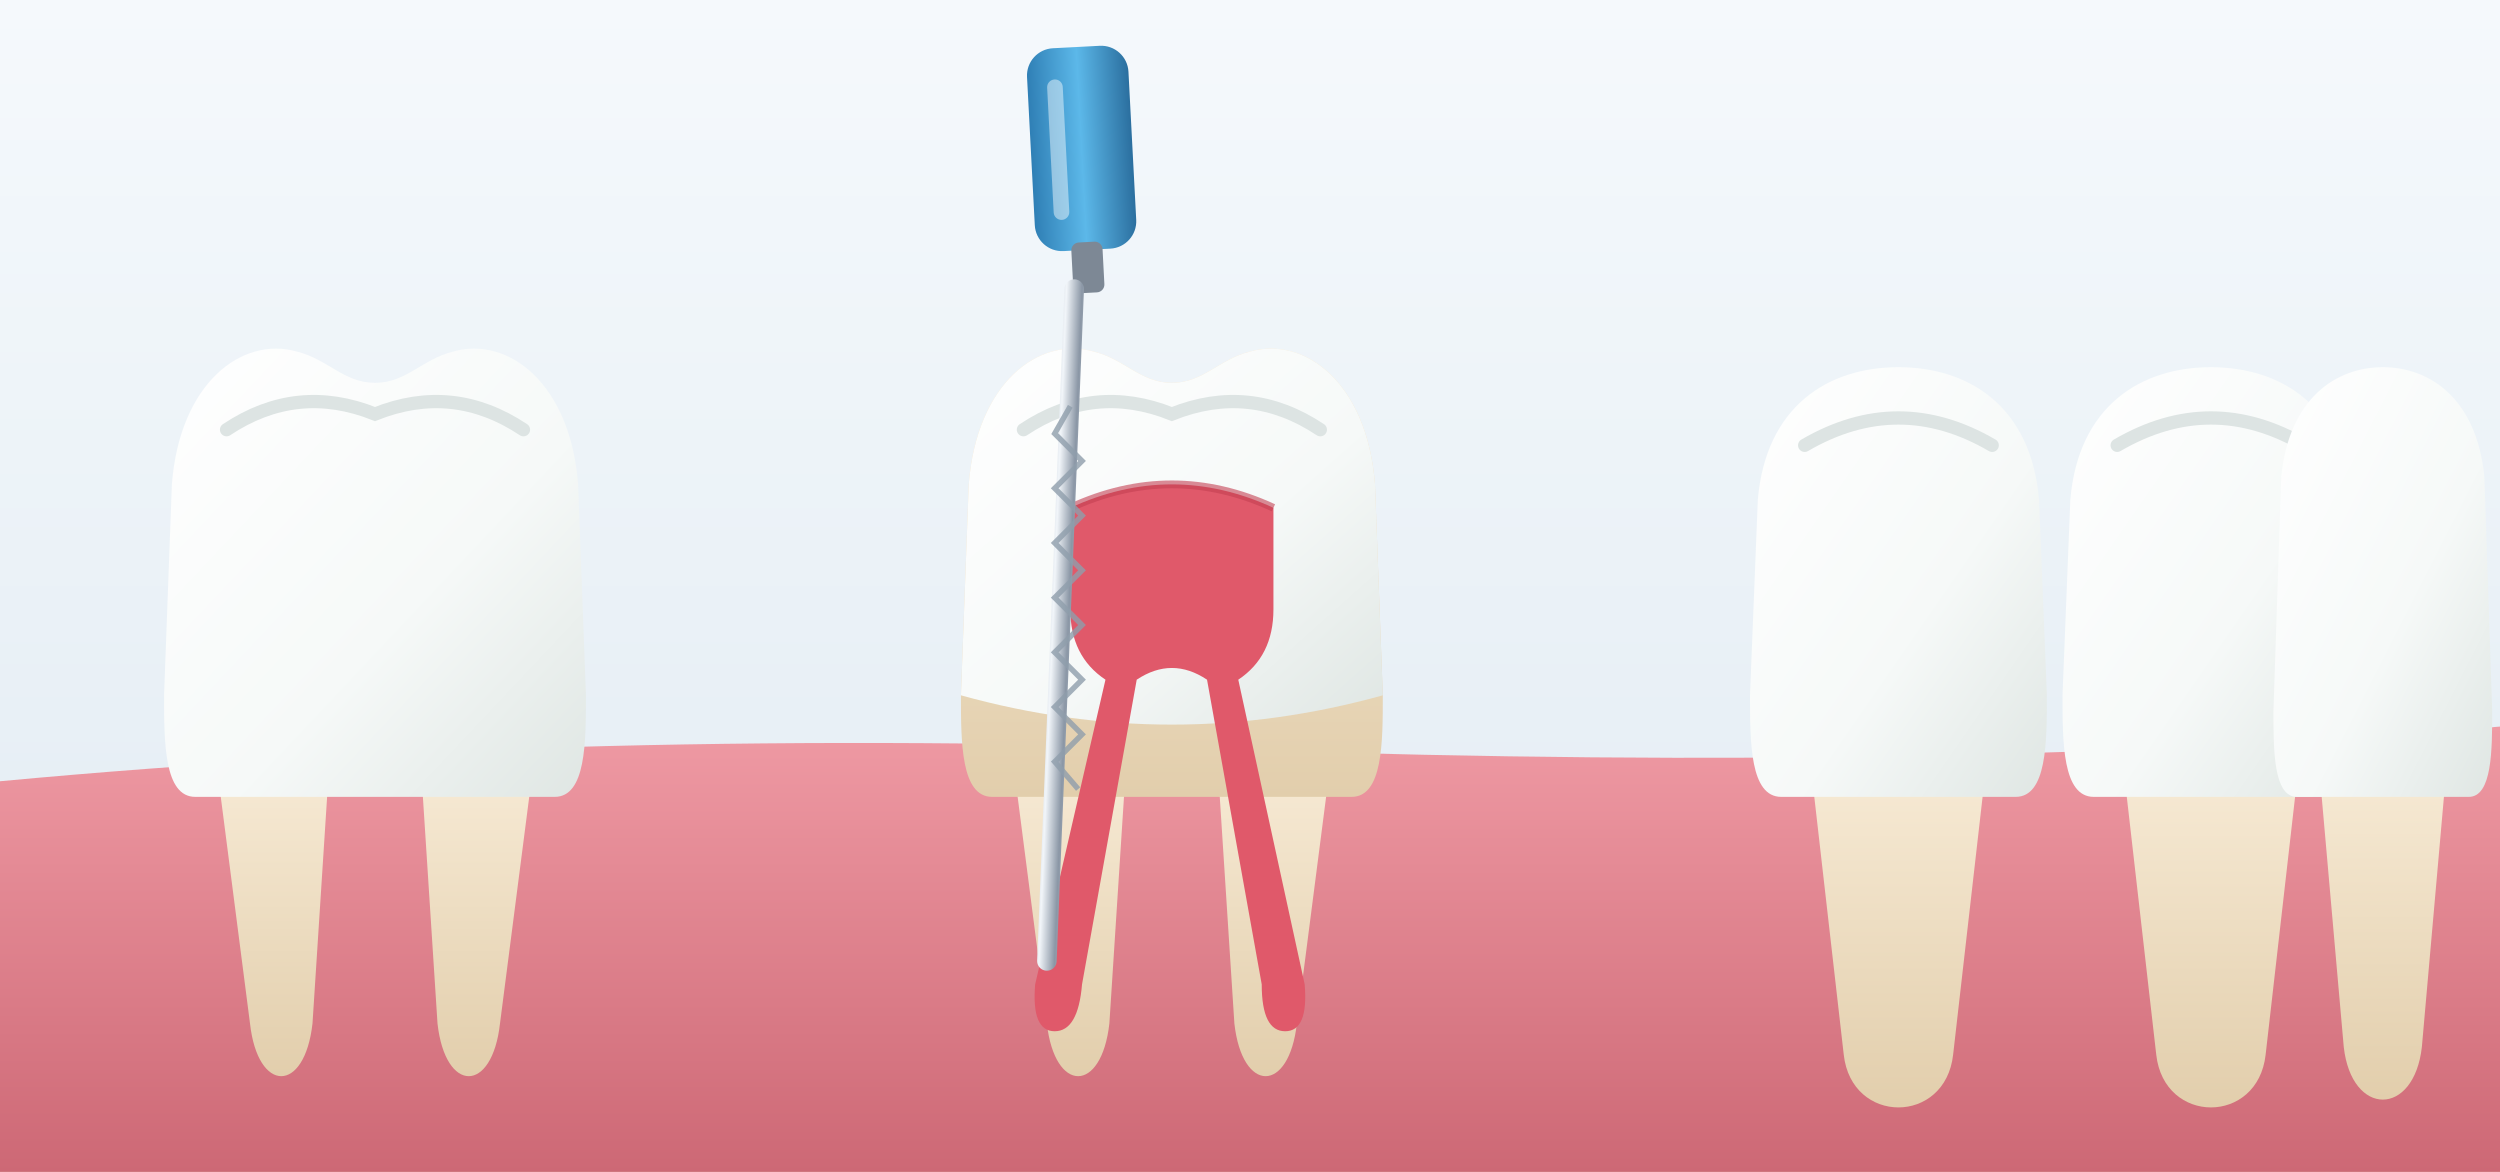
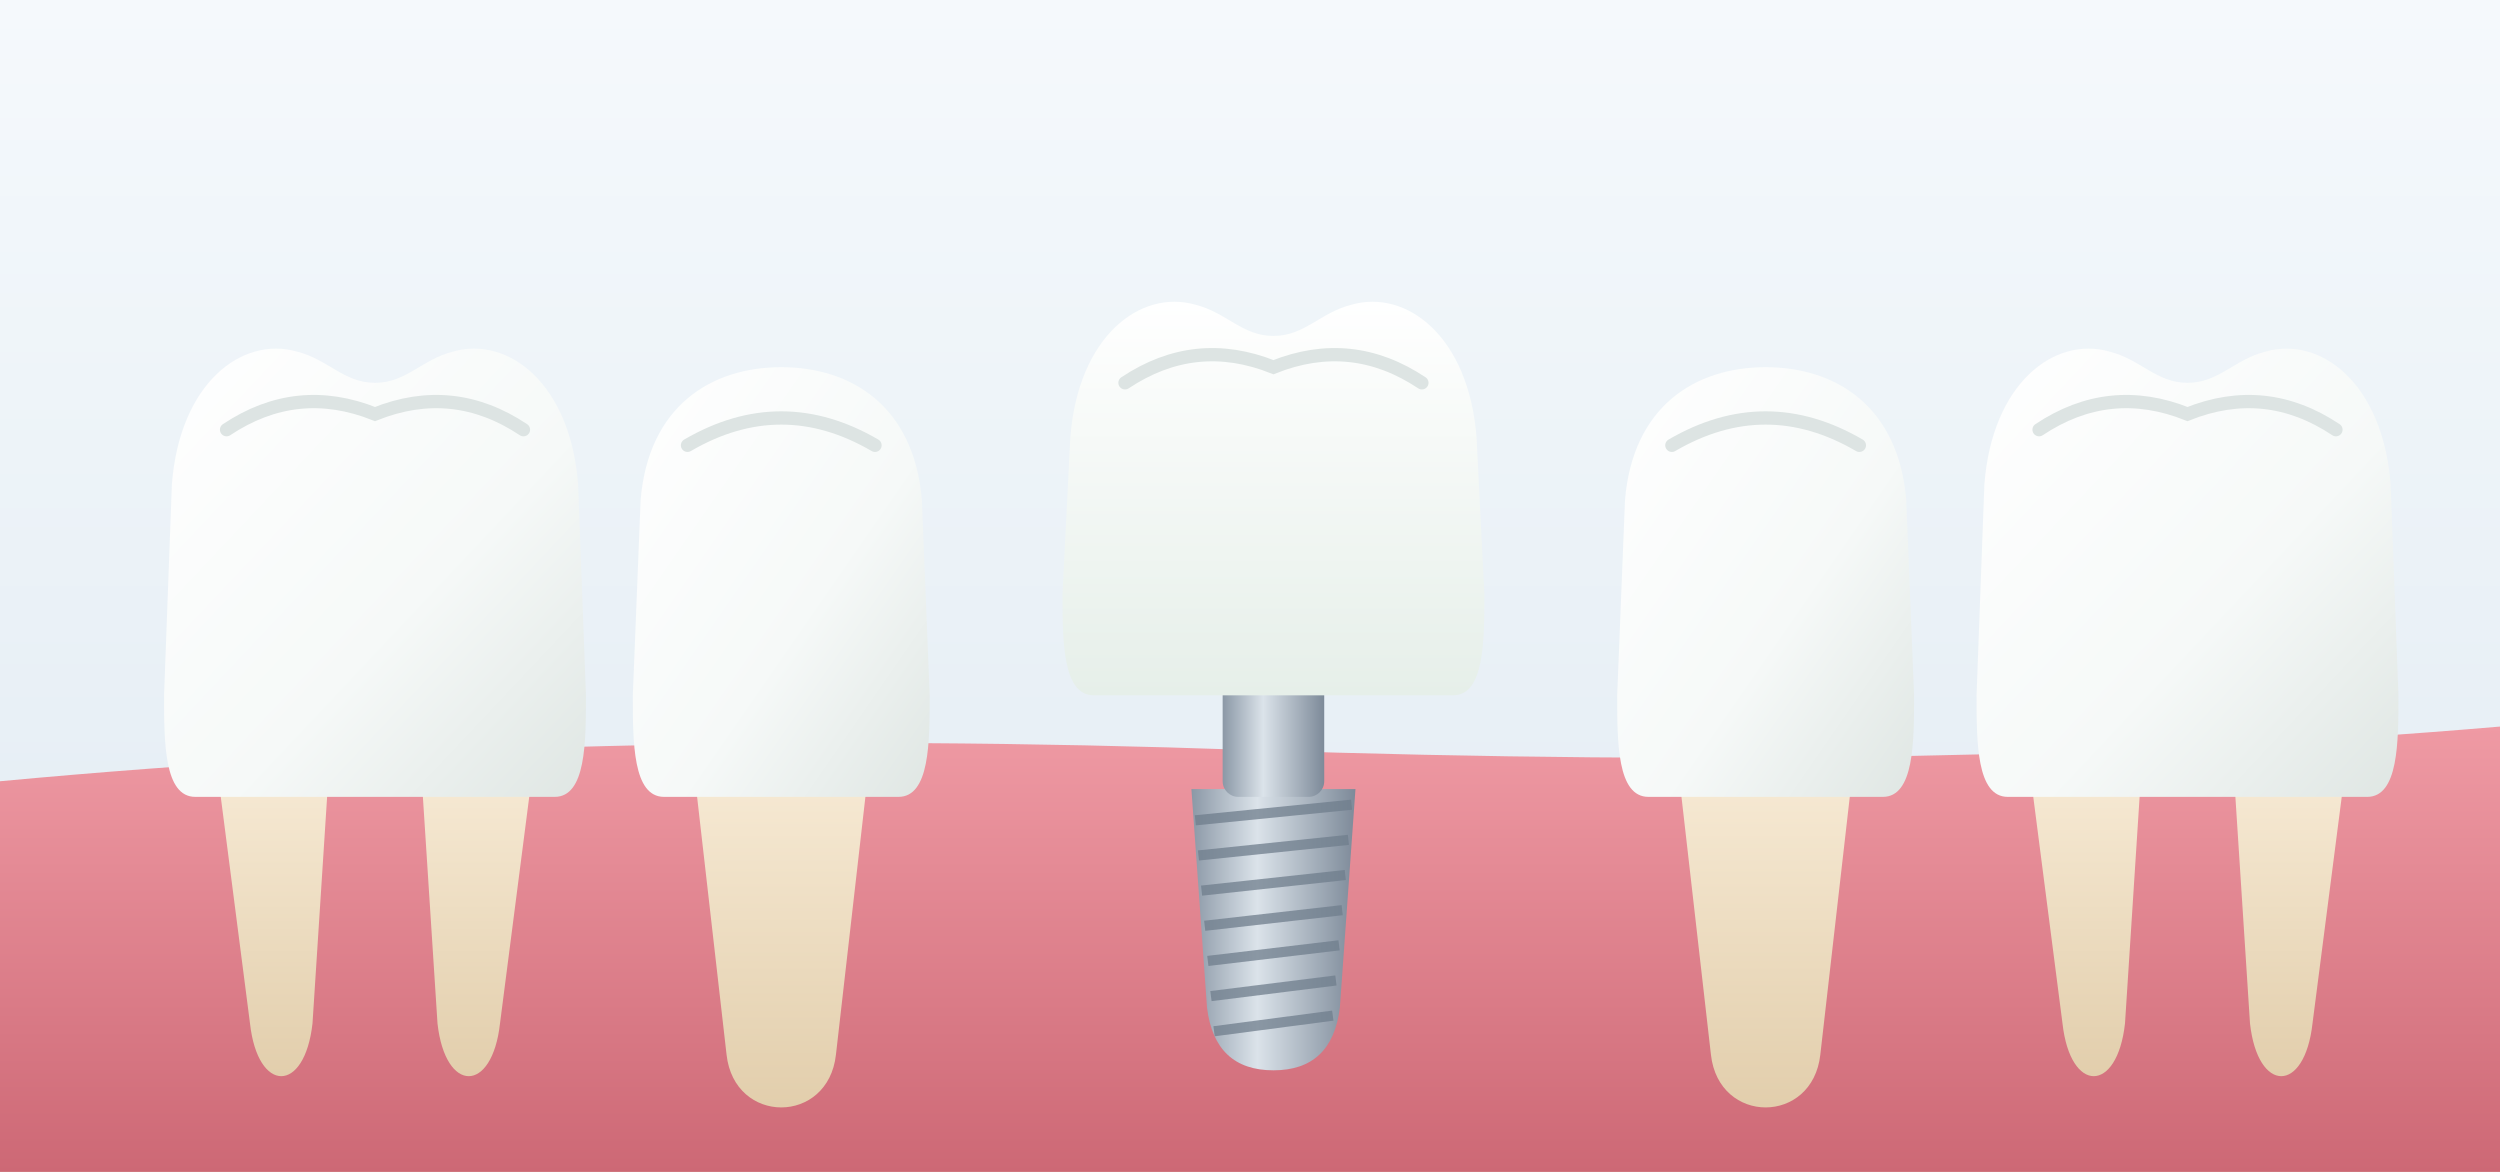
- <svg xmlns="http://www.w3.org/2000/svg" viewBox="0 0 640 300" width="640" height="300" role="img" aria-label="Cross-section of a molar during root canal treatment: the infected pulp is removed from the canals and the tooth is sealed">
+ <svg xmlns="http://www.w3.org/2000/svg" viewBox="0 0 640 300" width="640" height="300" role="img" aria-label="A single titanium dental implant placed in the jawbone, carrying an abutment and a ceramic crown">
  <defs>
    <linearGradient id="bg" x1="0" y1="0" x2="0" y2="1">
      <stop offset="0" stop-color="#f5f9fc" />
      <stop offset="1" stop-color="#e0eaf2" />
    </linearGradient>
    <linearGradient id="gum" x1="0" y1="0" x2="0" y2="1">
      <stop offset="0" stop-color="#ef9aa4" />
      <stop offset="1" stop-color="#cd6875" />
    </linearGradient>
    <linearGradient id="bone" x1="0" y1="0" x2="0" y2="1">
      <stop offset="0" stop-color="#f7e9d9" />
      <stop offset="1" stop-color="#e5d0b6" />
    </linearGradient>
    <linearGradient id="ena" x1="0" y1="0" x2="1" y2="1">
      <stop offset="0" stop-color="#ffffff" />
      <stop offset=".58" stop-color="#f6f9f8" />
      <stop offset="1" stop-color="#dfe6e3" />
    </linearGradient>
    <linearGradient id="dent" x1="0" y1="0" x2="0" y2="1">
      <stop offset="0" stop-color="#f6e9d3" />
      <stop offset="1" stop-color="#e2ceac" />
    </linearGradient>
    <linearGradient id="steel" x1="0" y1="0" x2="1" y2="1">
      <stop offset="0" stop-color="#a7b2c0" />
      <stop offset=".36" stop-color="#f1f5f9" />
      <stop offset=".64" stop-color="#8b97a6" />
      <stop offset="1" stop-color="#c2cbd6" />
    </linearGradient>
    <linearGradient id="tita" x1="0" y1="0" x2="1" y2="0">
      <stop offset="0" stop-color="#8b98a6" />
      <stop offset=".4" stop-color="#dbe3ea" />
      <stop offset="1" stop-color="#7d8a99" />
    </linearGradient>
    <linearGradient id="sky" x1="0" y1="0" x2="1" y2="0">
      <stop offset="0" stop-color="#2f7fb5" />
      <stop offset=".5" stop-color="#5cb8e9" />
      <stop offset="1" stop-color="#2b6f9f" />
    </linearGradient>
    <linearGradient id="cera" x1="0" y1="0" x2="0" y2="1">
      <stop offset="0" stop-color="#ffffff" />
      <stop offset="1" stop-color="#e6efe9" />
    </linearGradient>
    <linearGradient id="acr" x1="0" y1="0" x2="0" y2="1">
      <stop offset="0" stop-color="#f2a3ad" />
      <stop offset="1" stop-color="#d9848f" />
    </linearGradient>
    <linearGradient id="alg" x1="0" y1="0" x2="0" y2="1">
      <stop offset="0" stop-color="#bfe6fb" />
      <stop offset="1" stop-color="#8ccdf0" />
    </linearGradient>
  </defs>
  <rect width="640" height="300" fill="url(#bg)" />
  <path d="M0 214 Q 160 202 320 208 Q 480 214 640 200 L640 300 L0 300 Z" fill="url(#bone)" />
  <path d="M0 200 Q 150 186 320 192 Q 500 198 640 186 L640 300 L0 300 Z" fill="url(#gum)" />
  <g transform="translate(96 196)">
    <path d="M-40 4 L-32 66 C-30 84 -18 84 -16 66 L-12 4 Z" fill="url(#dent)" />
    <path d="M40 4 L32 66 C30 84 18 84 16 66 L12 4 Z" fill="url(#dent)" />
    <path d="M-46 8 C-54 8 -54 -6 -54 -18 L-52 -72 C-50 -98 -34 -110 -20 -106 C-12 -104 -8 -98 0 -98 C8 -98 12 -104 20 -106 C34 -110 50 -98 52 -72 L54 -18 C54 -6 54 8 46 8 Z" fill="url(#ena)" />
    <path d="M-38 -86 Q-20 -98 0 -90 Q20 -98 38 -86" fill="none" stroke="#dde4e3" stroke-width="3.4" stroke-linecap="round" />
  </g>
-   <g transform="translate(486 196)">
+   <g transform="translate(200 196)">
    <path d="M-22 4 L-14 74 C-12 92 12 92 14 74 L22 4 Z" fill="url(#dent)" />
    <path d="M-30 8 C-38 8 -38 -6 -38 -18 L-36 -68 C-34 -92 -18 -102 0 -102 C18 -102 34 -92 36 -68 L38 -18 C38 -6 38 8 30 8 Z" fill="url(#ena)" />
    <path d="M-24 -82 Q0 -96 24 -82" fill="none" stroke="#dde4e3" stroke-width="3.4" stroke-linecap="round" />
  </g>
-   <g transform="translate(566 196)">
+   <g transform="translate(452 196)">
    <path d="M-22 4 L-14 74 C-12 92 12 92 14 74 L22 4 Z" fill="url(#dent)" />
    <path d="M-30 8 C-38 8 -38 -6 -38 -18 L-36 -68 C-34 -92 -18 -102 0 -102 C18 -102 34 -92 36 -68 L38 -18 C38 -6 38 8 30 8 Z" fill="url(#ena)" />
    <path d="M-24 -82 Q0 -96 24 -82" fill="none" stroke="#dde4e3" stroke-width="3.4" stroke-linecap="round" />
  </g>
-   <g transform="translate(610 196)">
-     <path d="M-16 4 L-10 72 C-8 90 8 90 10 72 L16 4 Z" fill="url(#dent)" />
-     <path d="M-22 8 C-28 8 -28 -4 -28 -14 L-26 -74 C-24 -94 -12 -102 0 -102 C12 -102 24 -94 26 -74 L28 -14 C28 -4 28 8 22 8 Z" fill="url(#ena)" />
-   </g>
-   <g transform="translate(300 196)">
+   <g transform="translate(560 196)">
    <path d="M-40 4 L-32 66 C-30 84 -18 84 -16 66 L-12 4 Z" fill="url(#dent)" />
    <path d="M40 4 L32 66 C30 84 18 84 16 66 L12 4 Z" fill="url(#dent)" />
-     <path d="M-46 8 C-54 8 -54 -6 -54 -18 L-52 -72 C-50 -98 -34 -110 -20 -106 C-12 -104 -8 -98 0 -98 C8 -98 12 -104 20 -106 C34 -110 50 -98 52 -72 L54 -18 C54 -6 54 8 46 8 Z" fill="url(#dent)" />
-     <path d="M-54 -18 L-52 -72 C-50 -98 -34 -110 -20 -106 C-12 -104 -8 -98 0 -98 C8 -98 12 -104 20 -106 C34 -110 50 -98 52 -72 L54 -18 C18 -8 -18 -8 -54 -18 Z" fill="url(#ena)" />
-     <path d="M-26 -66 Q0 -78 26 -66 L26 -40 Q26 -28 17 -22 L34 56 Q35 68 29 68 Q23 68 23 56 L9 -22 Q0 -28 -9 -22 L-23 56 Q-24 68 -30 68 Q-36 68 -35 56 L-17 -22 Q-26 -28 -26 -40 Z" fill="#e0596a" />
-     <path d="M-26 -66 Q0 -78 26 -66" fill="none" stroke="#c33f52" stroke-width="2" opacity=".6" />
+     <path d="M-46 8 C-54 8 -54 -6 -54 -18 L-52 -72 C-50 -98 -34 -110 -20 -106 C-12 -104 -8 -98 0 -98 C8 -98 12 -104 20 -106 C34 -110 50 -98 52 -72 L54 -18 C54 -6 54 8 46 8 Z" fill="url(#ena)" />
    <path d="M-38 -86 Q-20 -98 0 -90 Q20 -98 38 -86" fill="none" stroke="#dde4e3" stroke-width="3.4" stroke-linecap="round" />
  </g>
-   <g>
-     <g transform="rotate(-3 277 40)">
-       <rect x="264" y="12" width="26" height="52" rx="7" fill="url(#sky)" />
-       <rect x="269" y="20" width="4" height="36" rx="2" fill="#fff" opacity=".45" />
-       <rect x="273" y="62" width="8" height="13" rx="2" fill="#7d8895" />
-     </g>
-     <path d="M275 74 L268 246" stroke="url(#steel)" stroke-width="5" stroke-linecap="round" />
-     <path d="M274 104 l-4 7 7 7 -7 7 7 7 -7 7 7 7 -7 7 7 7 -7 7 7 7 -7 7 7 7 -7 7 6 7" fill="none" stroke="#8f9dab" stroke-width="1.4" opacity=".8" />
+   <g transform="translate(326 196)">
+     <path d="M-21 6 L-17 62 Q-15 78 0 78 Q15 78 17 62 L21 6 Z" fill="url(#tita)" />
+     <path d="M-20.0 14 L20.0 10" stroke="#6f7d8c" stroke-width="2.6" opacity=".75" />
+     <path d="M-19.2 23 L19.2 19" stroke="#6f7d8c" stroke-width="2.6" opacity=".75" />
+     <path d="M-18.4 32 L18.4 28" stroke="#6f7d8c" stroke-width="2.6" opacity=".75" />
+     <path d="M-17.6 41 L17.6 37" stroke="#6f7d8c" stroke-width="2.6" opacity=".75" />
+     <path d="M-16.8 50 L16.8 46" stroke="#6f7d8c" stroke-width="2.6" opacity=".75" />
+     <path d="M-16.0 59 L16.0 55" stroke="#6f7d8c" stroke-width="2.6" opacity=".75" />
+     <path d="M-15.2 68 L15.2 64" stroke="#6f7d8c" stroke-width="2.6" opacity=".75" />
+     <rect x="-13" y="-26" width="26" height="34" rx="4" fill="url(#tita)" />
+   </g>
+   <g transform="translate(326 172)">
+     <path d="M-46 6 C-54 6 -54 -8 -54 -20 L-52 -60 C-50 -86 -34 -98 -20 -94 C-12 -92 -8 -86 0 -86 C8 -86 12 -92 20 -94 C34 -98 50 -86 52 -60 L54 -20 C54 -8 54 6 46 6 Z" fill="url(#cera)" />
+     <path d="M-38 -74 Q-20 -86 0 -78 Q20 -86 38 -74" fill="none" stroke="#dde4e3" stroke-width="3.4" stroke-linecap="round" />
  </g>
</svg>
